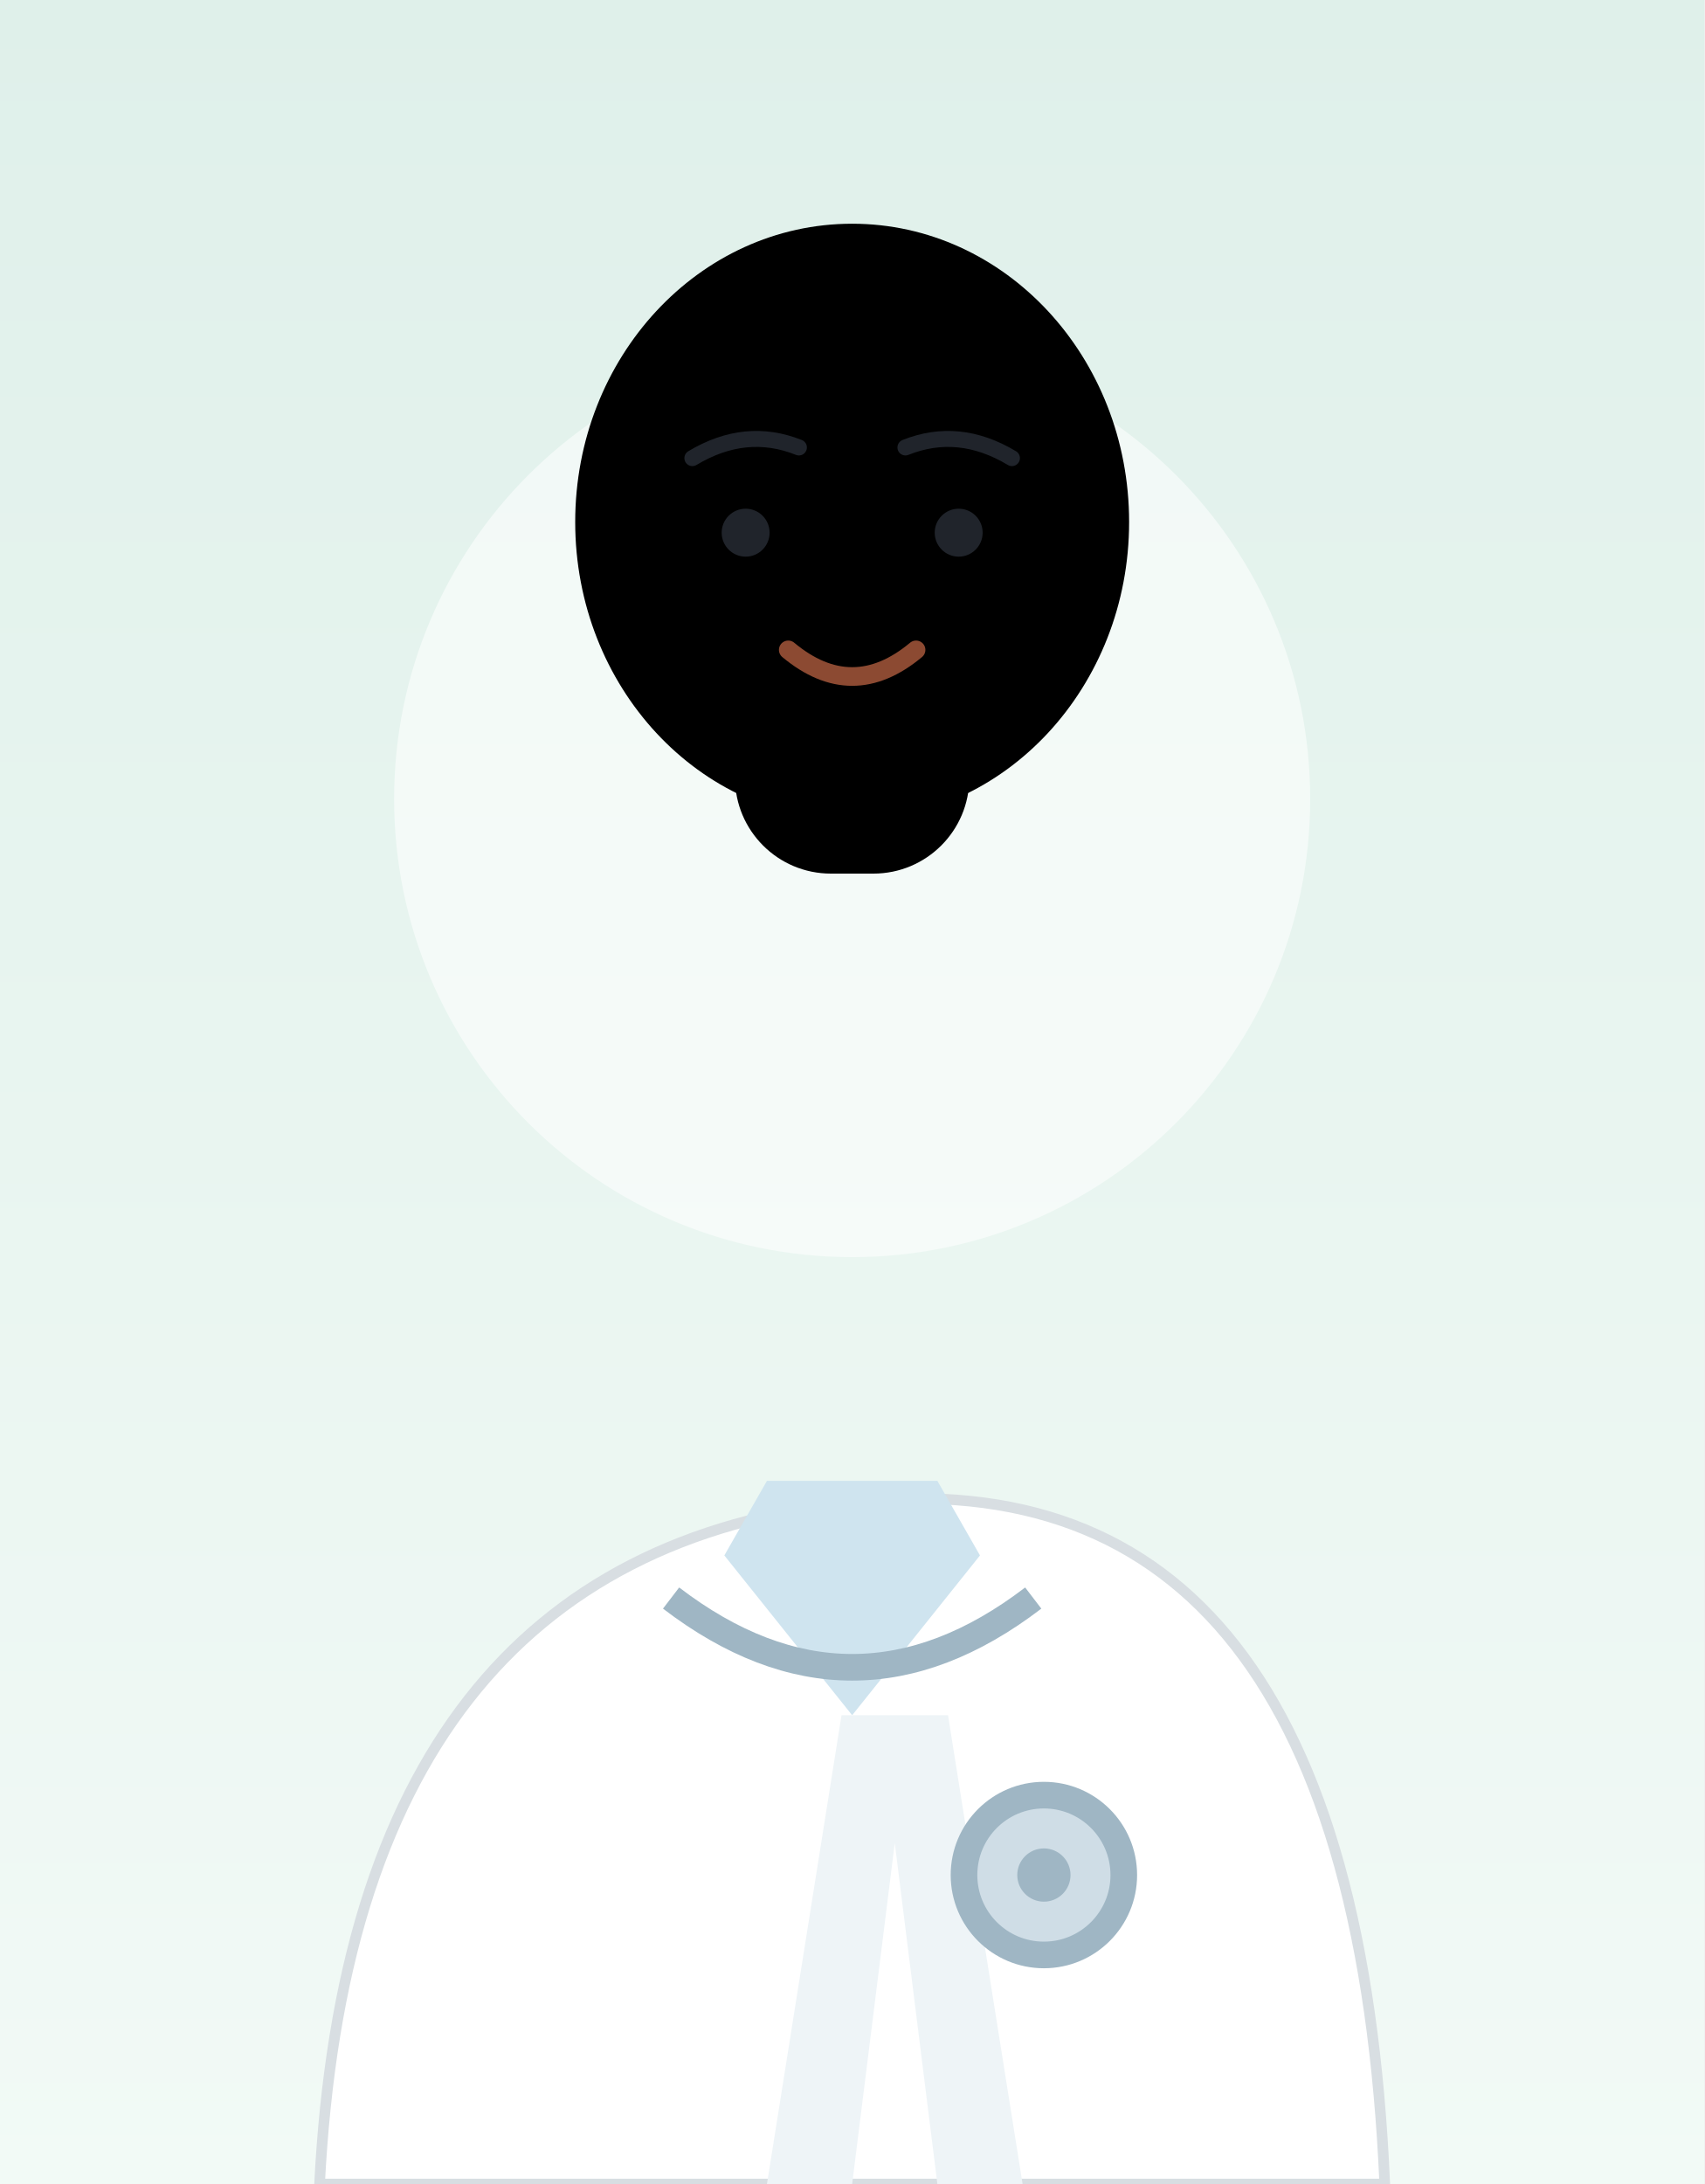
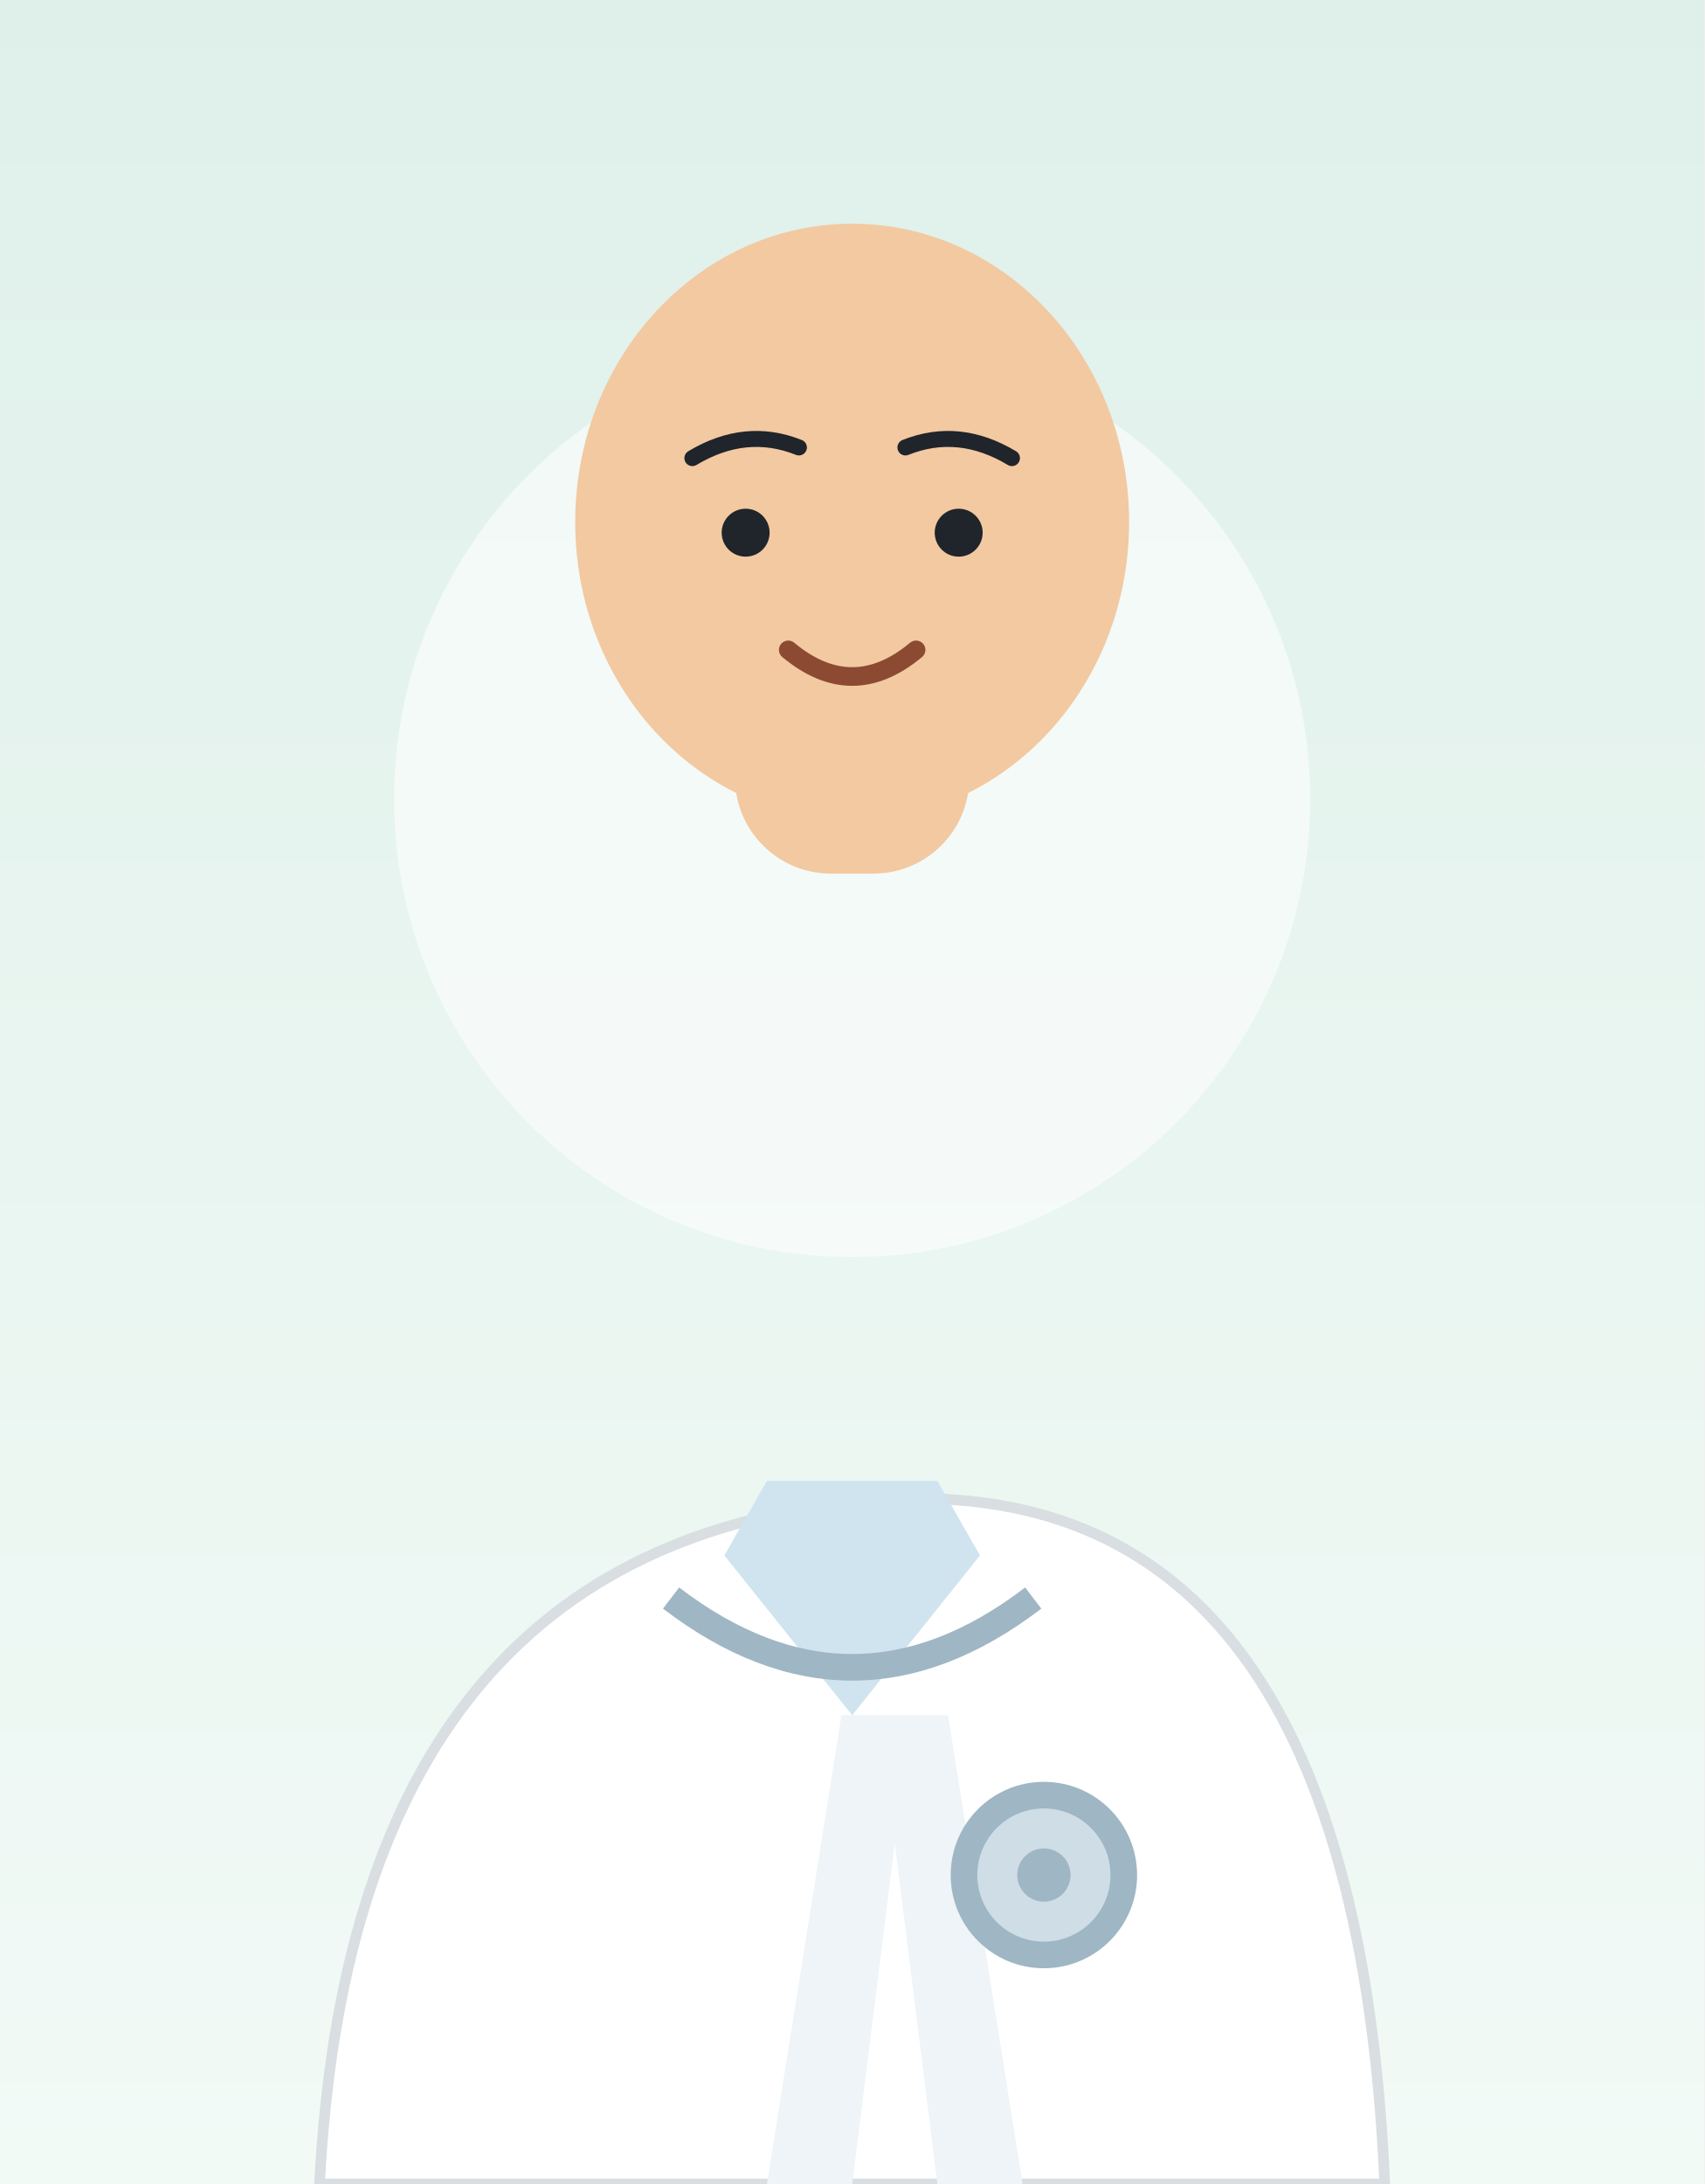
<svg xmlns="http://www.w3.org/2000/svg" viewBox="0 0 320 410" role="img">
  <defs>
    <linearGradient id="bg" x1="0" y1="0" x2="0" y2="1">
      <stop offset="0" stop-color="#dff0ea" />
      <stop offset="1" stop-color="#f2faf6" />
    </linearGradient>
  </defs>
  <rect width="320" height="410" fill="url(#bg)" />
  <circle cx="160" cy="150" r="86" fill="#ffffff" opacity=".55" />
-   <rect x="138" y="118" width="44" height="46" rx="18" fill="undefined" />
-   <ellipse cx="160" cy="98" rx="52" ry="56" fill="undefined" />
+   <rect x="138" y="118" width="44" height="46" rx="18" fill="#f2c9a1" />
+   <ellipse cx="160" cy="98" rx="52" ry="56" fill="#f2c9a1" />
  <circle cx="140" cy="100" r="4.5" fill="#20242b" />
  <circle cx="180" cy="100" r="4.5" fill="#20242b" />
  <path d="M130 86 q10-6 20-2" stroke="#20242b" stroke-width="3" fill="none" stroke-linecap="round" />
  <path d="M170 84 q10-4 20 2" stroke="#20242b" stroke-width="3" fill="none" stroke-linecap="round" />
  <path d="M148 122 q12 10 24 0" stroke="#8c4a32" stroke-width="3.5" fill="none" stroke-linecap="round" />
  <path d="M60 410 q6-118 100-128 t100 128z" fill="#ffffff" stroke="#d8dee2" stroke-width="2" />
  <path d="M136 292 l24 30 l24-30 l-8-14 l-32 0z" fill="#cfe4ef" />
  <path d="M158 322 l-14 88 l16 0 l8-64 l8 64 l16 0 l-14-88z" fill="#eef4f7" />
  <path d="M126 300 q34 26 68 0" stroke="#9fb6c4" stroke-width="5" fill="none" />
  <circle cx="196" cy="352" r="15" fill="#cfdde6" stroke="#9fb6c4" stroke-width="5" />
  <circle cx="196" cy="352" r="5" fill="#9fb6c4" />
</svg>
